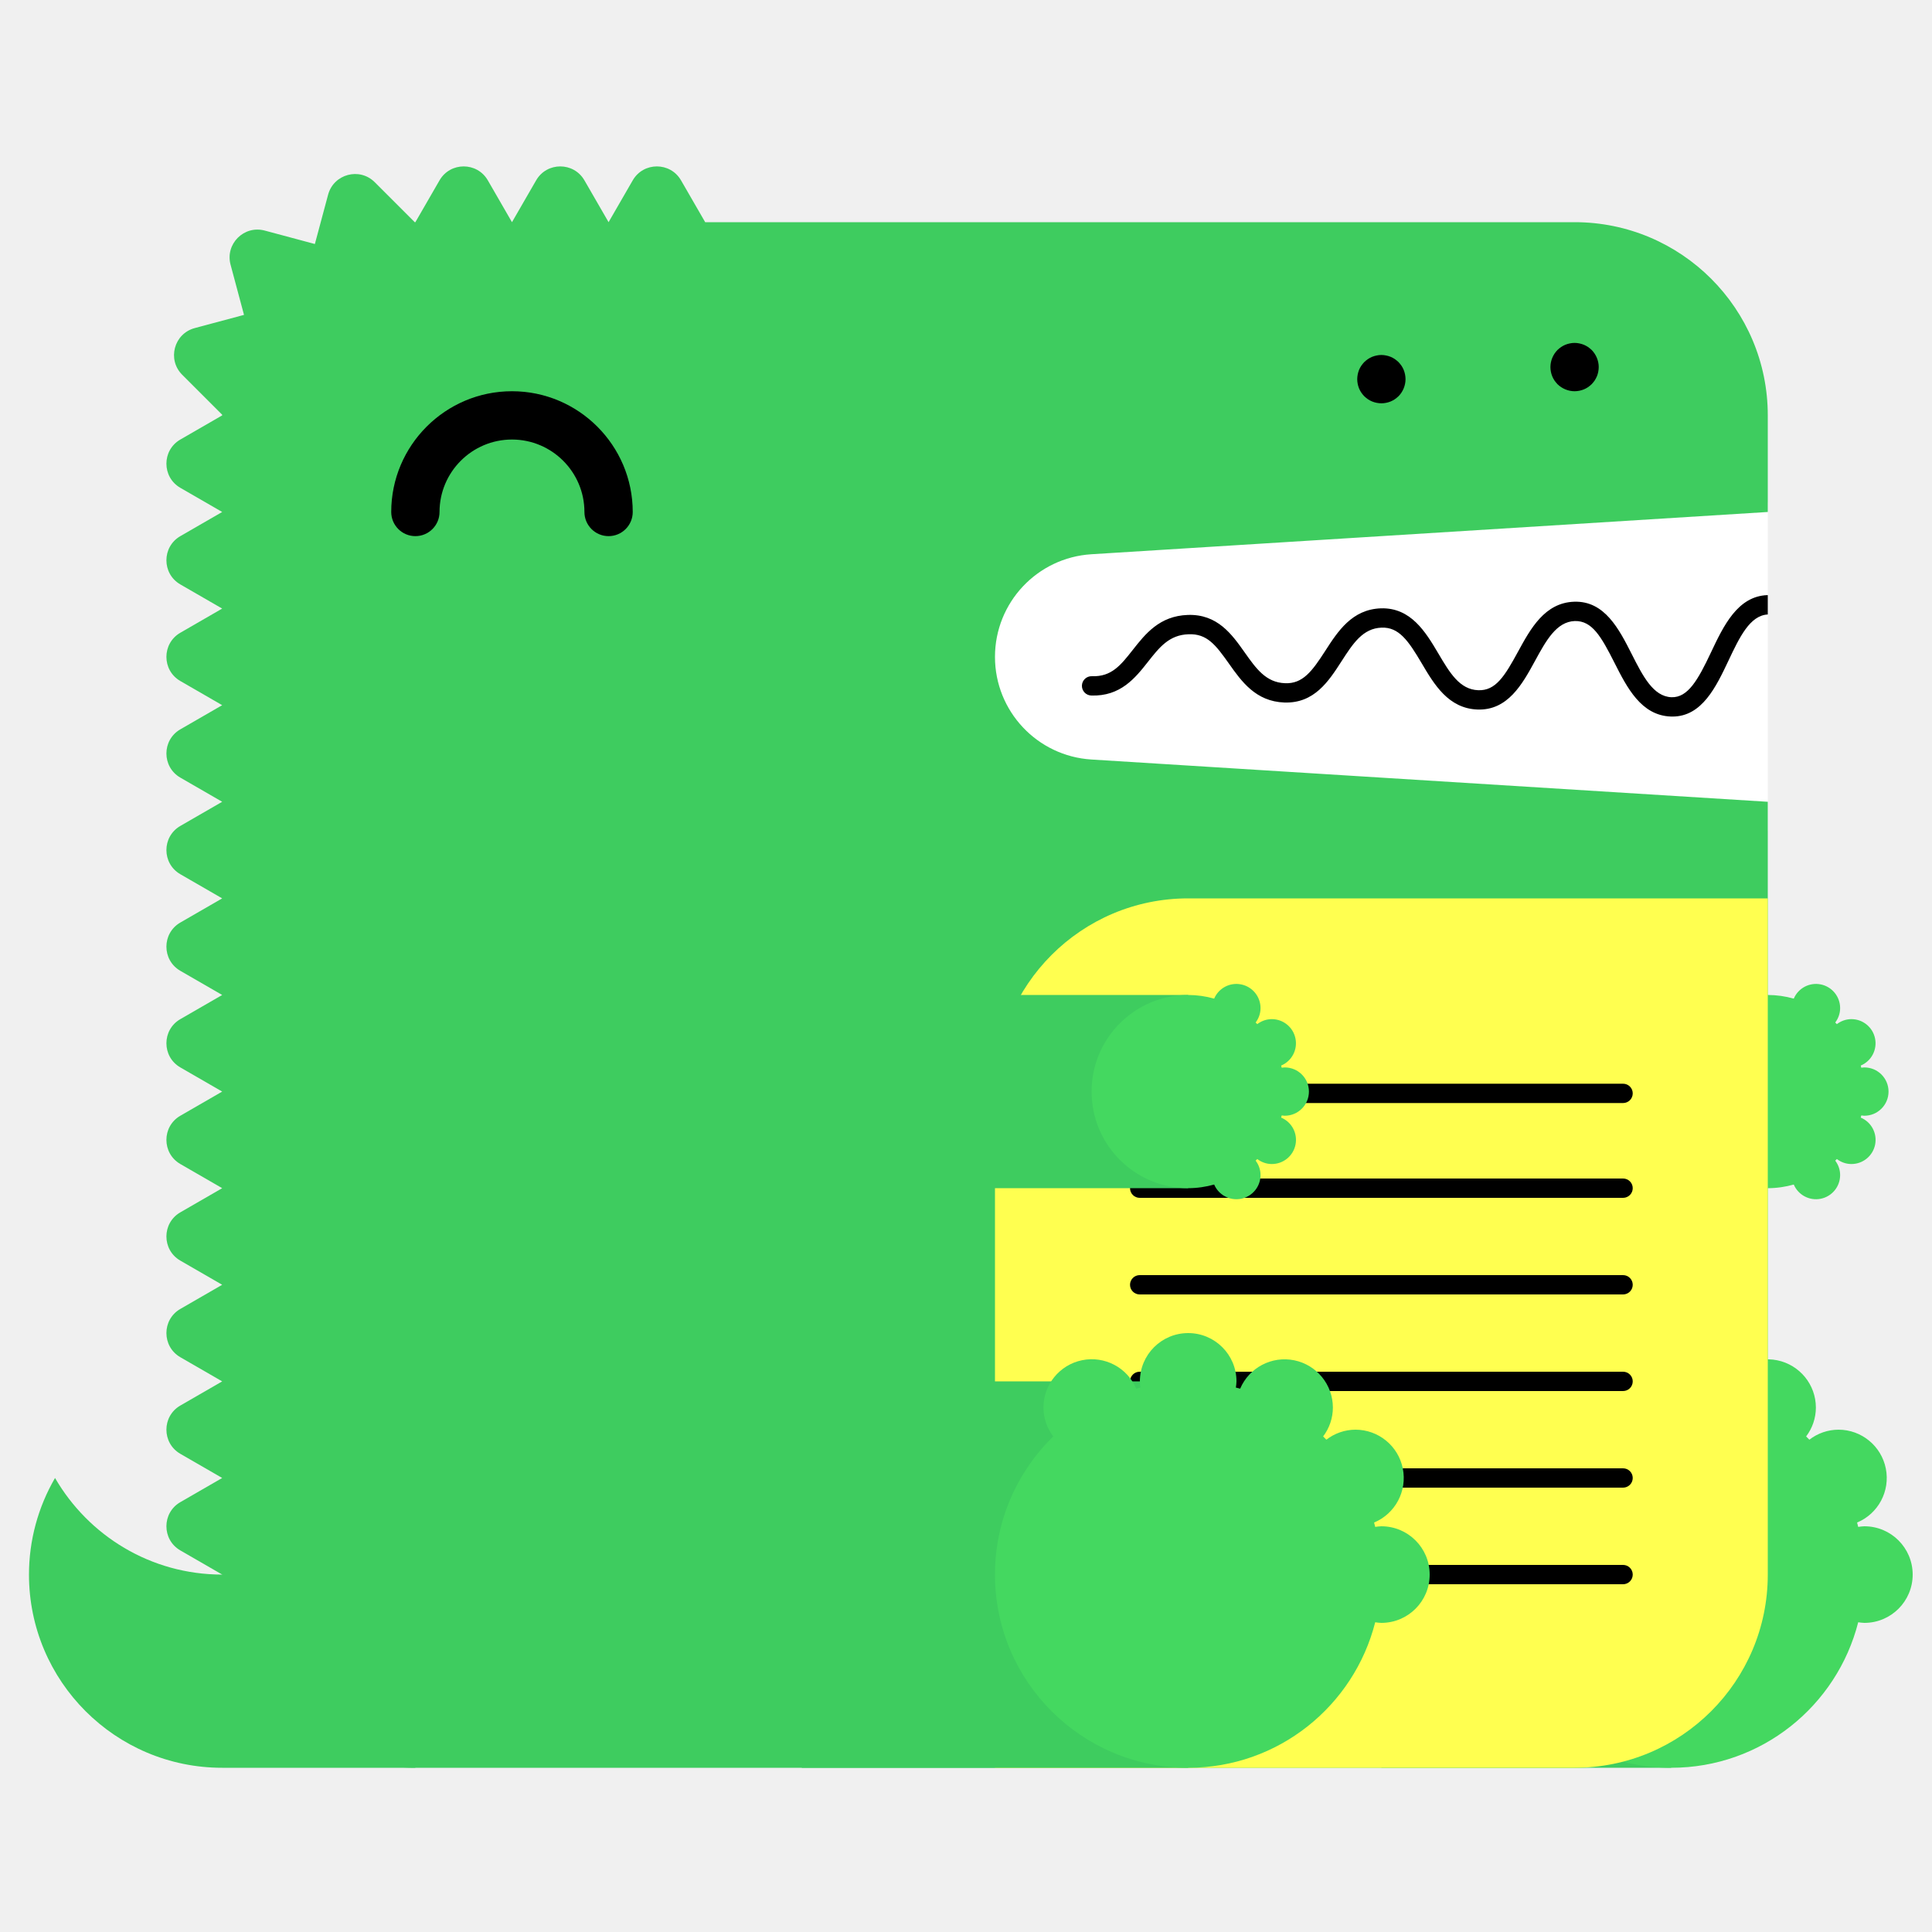
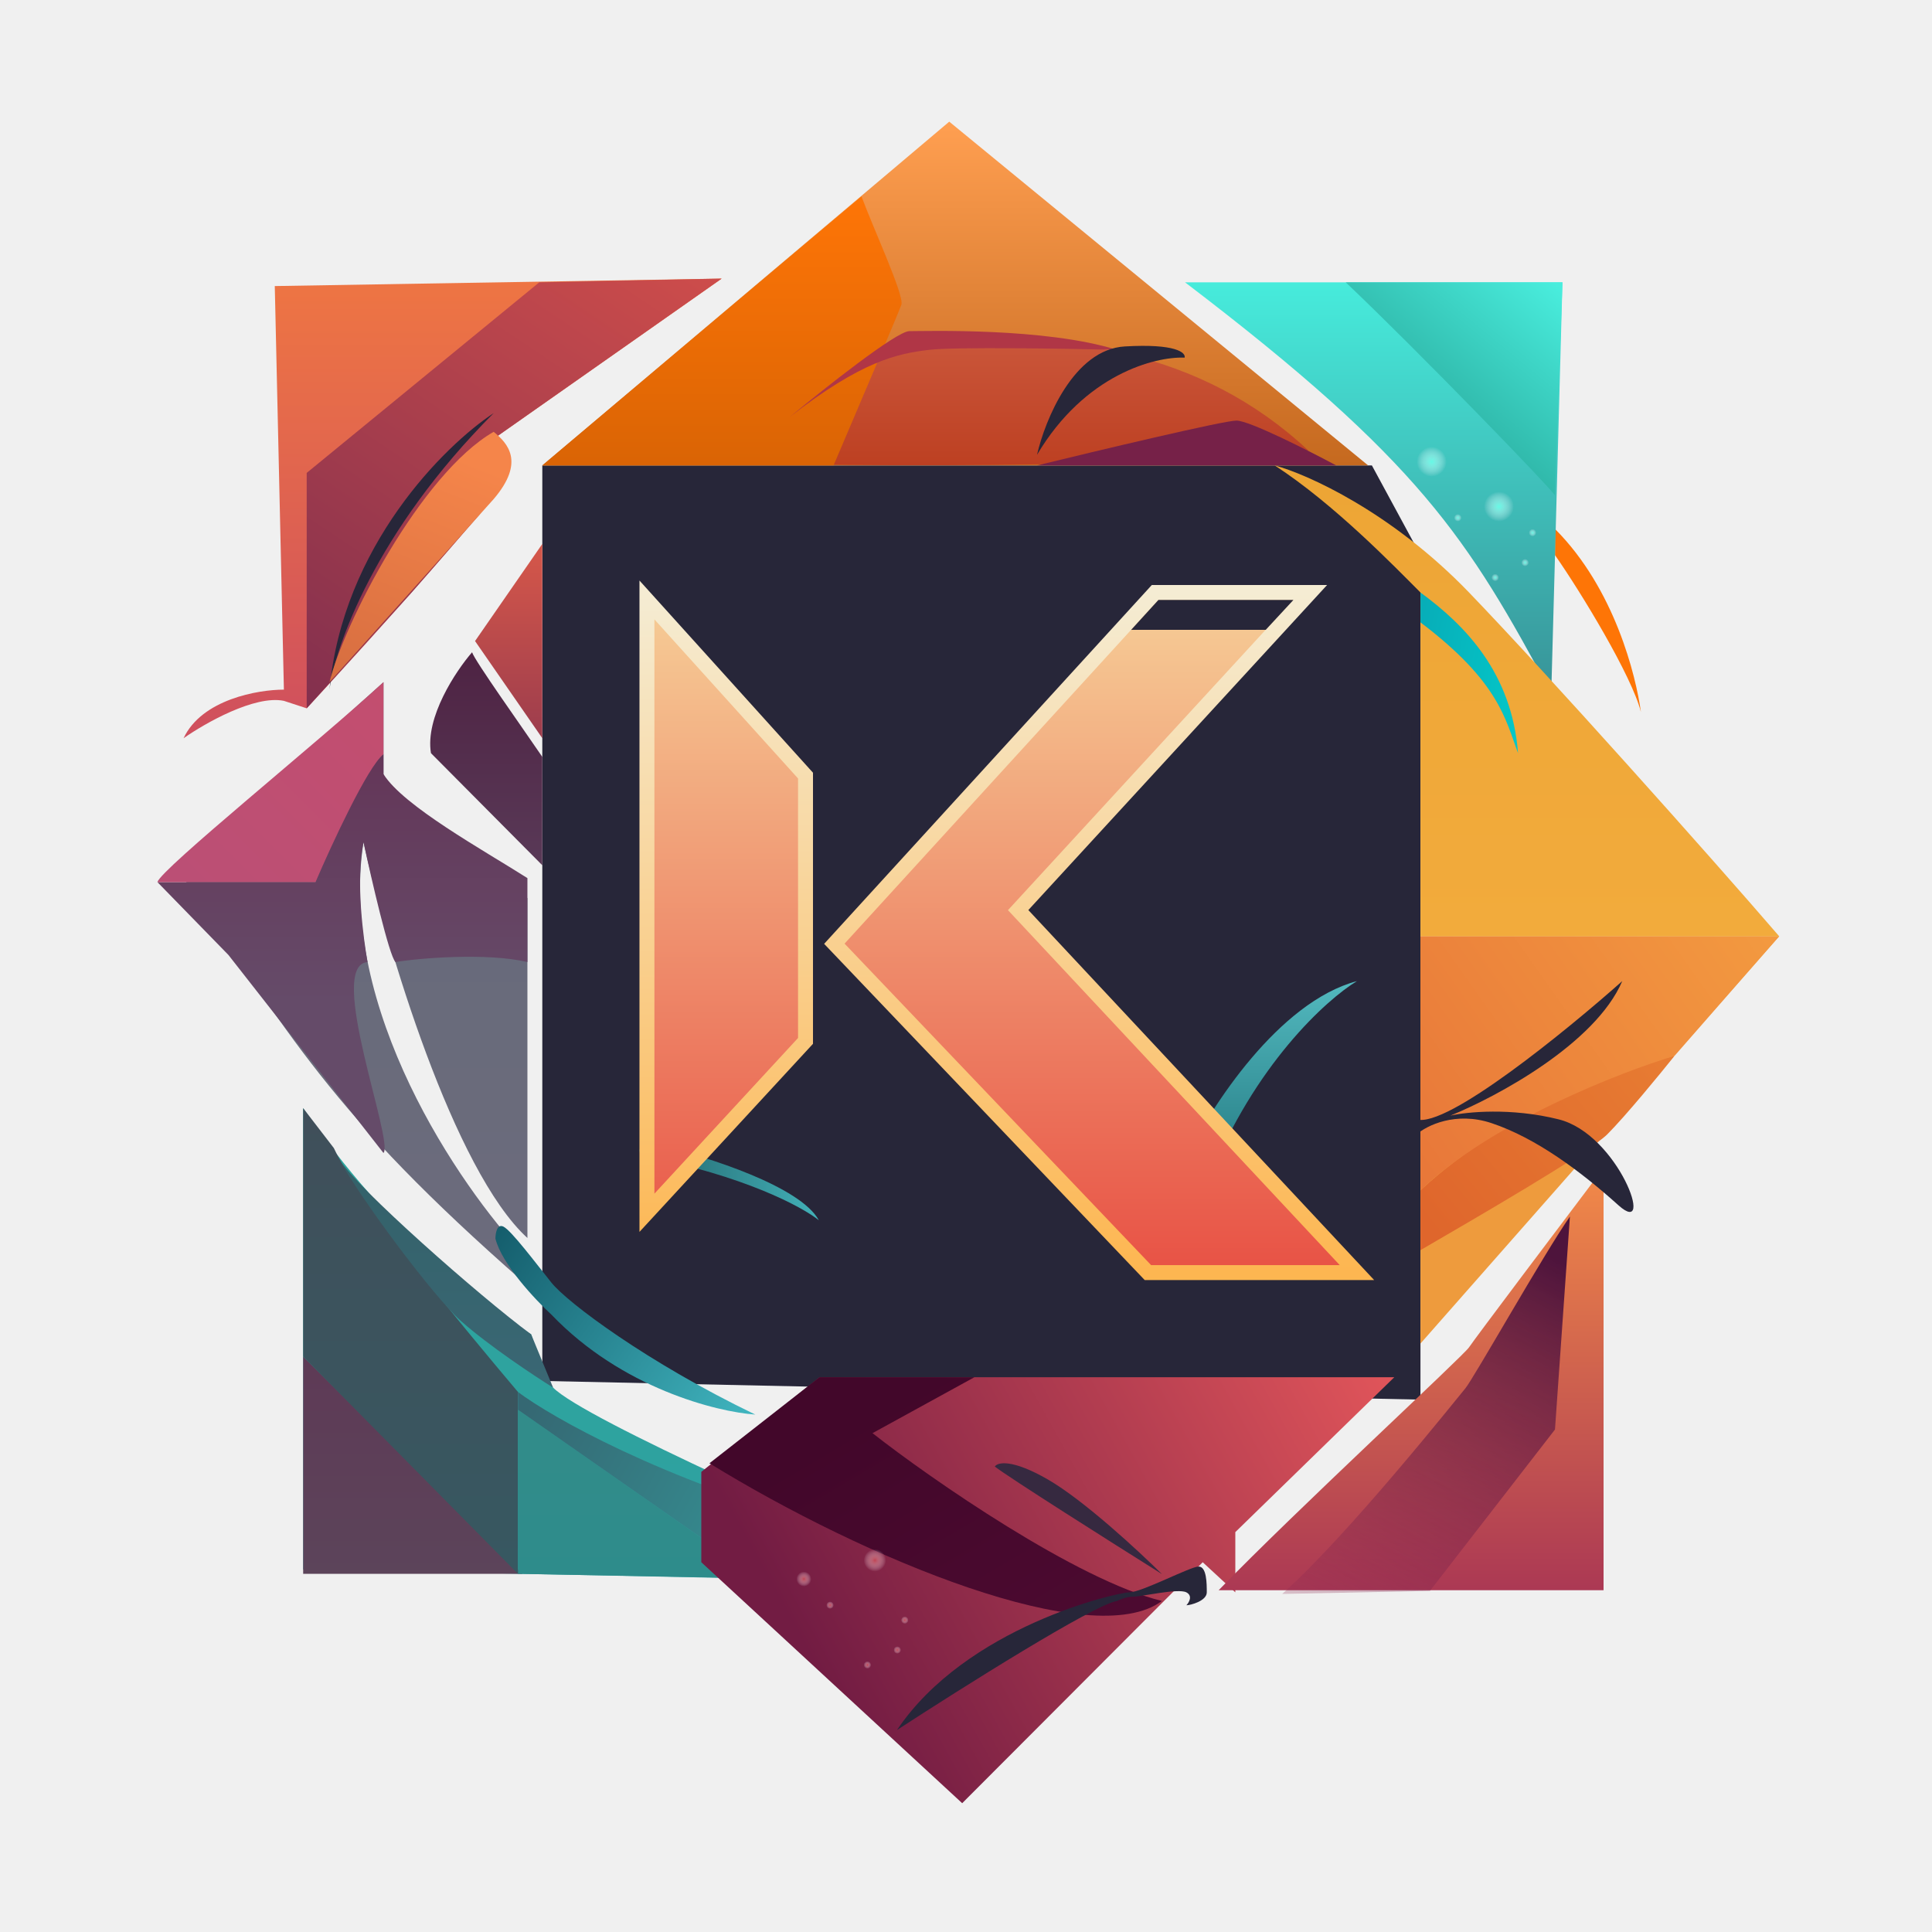
- <svg xmlns="http://www.w3.org/2000/svg" width="200" height="200" viewBox="0 0 200 200">
-   <g fill="none" fill-rule="evenodd">
-     <path fill="#FFF" d="M99 52h84v34H99z" />
-     <path d="M23 163c-7.398 0-13.843-4.027-17.303-10A19.886 19.886 0 0 0 3 163c0 11.046 8.954 20 20 20h20v-20H23z" fill="#3ECC5F" />
-     <path d="M112.98 57.376L183 53V43c0-11.046-8.954-20-20-20H73l-2.5-4.33c-1.112-1.925-3.889-1.925-5 0L63 23l-2.5-4.33c-1.111-1.925-3.889-1.925-5 0L53 23l-2.5-4.33c-1.111-1.925-3.889-1.925-5 0L43 23c-.022 0-.042.003-.065.003l-4.142-4.141c-1.57-1.571-4.252-.853-4.828 1.294l-1.369 5.104-5.192-1.392c-2.148-.575-4.111 1.389-3.535 3.536l1.39 5.193-5.102 1.367c-2.148.576-2.867 3.259-1.296 4.83l4.142 4.142c0 .021-.003.042-.003.064l-4.33 2.5c-1.925 1.111-1.925 3.889 0 5L23 53l-4.33 2.5c-1.925 1.111-1.925 3.889 0 5L23 63l-4.33 2.5c-1.925 1.111-1.925 3.889 0 5L23 73l-4.33 2.5c-1.925 1.111-1.925 3.889 0 5L23 83l-4.33 2.5c-1.925 1.111-1.925 3.889 0 5L23 93l-4.33 2.5c-1.925 1.111-1.925 3.889 0 5L23 103l-4.33 2.5c-1.925 1.111-1.925 3.889 0 5L23 113l-4.33 2.5c-1.925 1.111-1.925 3.889 0 5L23 123l-4.33 2.5c-1.925 1.111-1.925 3.889 0 5L23 133l-4.33 2.5c-1.925 1.111-1.925 3.889 0 5L23 143l-4.33 2.5c-1.925 1.111-1.925 3.889 0 5L23 153l-4.33 2.5c-1.925 1.111-1.925 3.889 0 5L23 163c0 11.046 8.954 20 20 20h120c11.046 0 20-8.954 20-20V83l-70.02-4.376A10.645 10.645 0 0 1 103 68c0-5.621 4.37-10.273 9.98-10.624" fill="#3ECC5F" />
-     <path fill="#3ECC5F" d="M143 183h30v-40h-30z" />
-     <path d="M193 158c-.219 0-.428.037-.639.064-.038-.15-.074-.301-.116-.451A5 5 0 0 0 190.32 148a4.96 4.96 0 0 0-3.016 1.036 26.531 26.531 0 0 0-.335-.336 4.955 4.955 0 0 0 1.011-2.987 5 5 0 0 0-9.599-1.959c-.148-.042-.297-.077-.445-.115.027-.211.064-.42.064-.639a5 5 0 0 0-5-5 5 5 0 0 0-5 5c0 .219.037.428.064.639-.148.038-.297.073-.445.115a4.998 4.998 0 0 0-9.599 1.959c0 1.125.384 2.151 1.011 2.987-3.717 3.632-6.031 8.693-6.031 14.3 0 11.046 8.954 20 20 20 9.339 0 17.16-6.41 19.361-15.064.211.027.42.064.639.064a5 5 0 0 0 5-5 5 5 0 0 0-5-5" fill="#44D860" />
-     <path fill="#3ECC5F" d="M153 123h30v-20h-30z" />
-     <path d="M193 115.5a2.5 2.5 0 1 0 0-5c-.109 0-.214.019-.319.032-.02-.075-.037-.15-.058-.225a2.501 2.501 0 0 0-.963-4.807c-.569 0-1.088.197-1.508.518a6.653 6.653 0 0 0-.168-.168c.314-.417.506-.931.506-1.494a2.5 2.5 0 0 0-4.8-.979A9.987 9.987 0 0 0 183 103c-5.522 0-10 4.478-10 10s4.478 10 10 10c.934 0 1.833-.138 2.69-.377a2.5 2.5 0 0 0 4.8-.979c0-.563-.192-1.077-.506-1.494.057-.055.113-.111.168-.168.42.321.939.518 1.508.518a2.5 2.5 0 0 0 .963-4.807c.021-.074.038-.15.058-.225.105.013.21.032.319.032" fill="#44D860" />
-     <path d="M63 55.5a2.5 2.5 0 0 1-2.5-2.5c0-4.136-3.364-7.5-7.5-7.5s-7.5 3.364-7.5 7.5a2.5 2.5 0 1 1-5 0c0-6.893 5.607-12.5 12.5-12.5S65.5 46.107 65.5 53a2.5 2.5 0 0 1-2.5 2.5" fill="#000" />
-     <path d="M103 183h60c11.046 0 20-8.954 20-20V93h-60c-11.046 0-20 8.954-20 20v70z" fill="#FFFF50" />
-     <path d="M168.02 124h-50.04a1 1 0 1 1 0-2h50.04a1 1 0 1 1 0 2m0 20h-50.04a1 1 0 1 1 0-2h50.04a1 1 0 1 1 0 2m0 20h-50.04a1 1 0 1 1 0-2h50.04a1 1 0 1 1 0 2m0-49.814h-50.04a1 1 0 1 1 0-2h50.04a1 1 0 1 1 0 2m0 19.814h-50.04a1 1 0 1 1 0-2h50.04a1 1 0 1 1 0 2m0 20h-50.04a1 1 0 1 1 0-2h50.04a1 1 0 1 1 0 2M183 61.611c-.012 0-.022-.006-.034-.005-3.09.105-4.552 3.196-5.842 5.923-1.346 2.85-2.387 4.703-4.093 4.647-1.889-.068-2.969-2.202-4.113-4.46-1.314-2.594-2.814-5.536-5.963-5.426-3.046.104-4.513 2.794-5.807 5.167-1.377 2.528-2.314 4.065-4.121 3.994-1.927-.07-2.951-1.805-4.136-3.813-1.321-2.236-2.848-4.75-5.936-4.664-2.994.103-4.465 2.385-5.763 4.4-1.373 2.13-2.335 3.428-4.165 3.351-1.973-.07-2.992-1.51-4.171-3.177-1.324-1.873-2.816-3.993-5.895-3.89-2.928.1-4.399 1.97-5.696 3.618-1.232 1.564-2.194 2.802-4.229 2.724a1 1 0 0 0-.072 2c3.017.101 4.545-1.8 5.872-3.487 1.177-1.496 2.193-2.787 4.193-2.855 1.926-.082 2.829 1.115 4.195 3.045 1.297 1.834 2.769 3.914 5.731 4.021 3.103.104 4.596-2.215 5.918-4.267 1.182-1.834 2.202-3.417 4.15-3.484 1.793-.067 2.769 1.35 4.145 3.681 1.297 2.197 2.766 4.686 5.787 4.796 3.125.108 4.634-2.62 5.949-5.035 1.139-2.088 2.214-4.06 4.119-4.126 1.793-.042 2.728 1.595 4.111 4.33 1.292 2.553 2.757 5.445 5.825 5.556l.169.003c3.064 0 4.518-3.075 5.805-5.794 1.139-2.41 2.217-4.68 4.067-4.773v-2z" fill="#000" />
-     <path fill="#3ECC5F" d="M83 183h40v-40H83z" />
-     <path d="M143 158c-.219 0-.428.037-.639.064-.038-.15-.074-.301-.116-.451A5 5 0 0 0 140.32 148a4.96 4.96 0 0 0-3.016 1.036 26.531 26.531 0 0 0-.335-.336 4.955 4.955 0 0 0 1.011-2.987 5 5 0 0 0-9.599-1.959c-.148-.042-.297-.077-.445-.115.027-.211.064-.42.064-.639a5 5 0 0 0-5-5 5 5 0 0 0-5 5c0 .219.037.428.064.639-.148.038-.297.073-.445.115a4.998 4.998 0 0 0-9.599 1.959c0 1.125.384 2.151 1.011 2.987-3.717 3.632-6.031 8.693-6.031 14.3 0 11.046 8.954 20 20 20 9.339 0 17.16-6.41 19.361-15.064.211.027.42.064.639.064a5 5 0 0 0 5-5 5 5 0 0 0-5-5" fill="#44D860" />
-     <path fill="#3ECC5F" d="M83 123h40v-20H83z" />
-     <path d="M133 115.5a2.5 2.5 0 1 0 0-5c-.109 0-.214.019-.319.032-.02-.075-.037-.15-.058-.225a2.501 2.501 0 0 0-.963-4.807c-.569 0-1.088.197-1.508.518a6.653 6.653 0 0 0-.168-.168c.314-.417.506-.931.506-1.494a2.5 2.5 0 0 0-4.8-.979A9.987 9.987 0 0 0 123 103c-5.522 0-10 4.478-10 10s4.478 10 10 10c.934 0 1.833-.138 2.69-.377a2.5 2.5 0 0 0 4.8-.979c0-.563-.192-1.077-.506-1.494.057-.055.113-.111.168-.168.42.321.939.518 1.508.518a2.5 2.5 0 0 0 .963-4.807c.021-.074.038-.15.058-.225.105.013.21.032.319.032" fill="#44D860" />
-     <path d="M143 41.75c-.16 0-.33-.02-.49-.05a2.52 2.52 0 0 1-.47-.14c-.15-.06-.29-.14-.431-.23-.13-.09-.259-.2-.38-.31-.109-.12-.219-.24-.309-.38s-.17-.28-.231-.43a2.619 2.619 0 0 1-.189-.96c0-.16.02-.33.05-.49.03-.16.08-.31.139-.47.061-.15.141-.29.231-.43.09-.13.2-.26.309-.38.121-.11.25-.22.38-.31.141-.09.281-.17.431-.23.149-.06.31-.11.47-.14.32-.07.65-.07.98 0 .159.03.32.08.47.14.149.06.29.14.43.23.13.09.259.2.38.31.11.12.22.25.31.38.09.14.17.28.23.43.06.16.11.31.14.47.029.16.05.33.05.49 0 .66-.271 1.31-.73 1.77-.121.11-.25.22-.38.31-.14.09-.281.17-.43.23a2.565 2.565 0 0 1-.96.19m20-1.25c-.66 0-1.3-.27-1.771-.73a3.802 3.802 0 0 1-.309-.38c-.09-.14-.17-.28-.231-.43a2.619 2.619 0 0 1-.189-.96c0-.66.27-1.3.729-1.77.121-.11.25-.22.38-.31.141-.09.281-.17.431-.23.149-.06.31-.11.47-.14.32-.07.66-.07.98 0 .159.03.32.08.47.14.149.06.29.14.43.23.13.09.259.2.38.31.459.47.73 1.11.73 1.77 0 .16-.021.33-.05.49-.03.16-.08.32-.14.47-.07.15-.14.29-.23.43-.09.13-.2.26-.31.38-.121.11-.25.22-.38.31-.14.09-.281.17-.43.23a2.565 2.565 0 0 1-.96.19" fill="#000" />
-   </g>
+ <svg xmlns="http://www.w3.org/2000/svg" width="200" height="200" viewBox="0 0 200 200" fill="none">
+   <path d="M142.017 48.181H56.14V142.955L147.045 144.889V57.465L142.017 48.181Z" fill="#272639" />
+   <path d="M31.383 162.466V114.716C40.097 127.572 50.748 135.683 54.985 138.132C55.439 139.509 56.528 142.54 57.254 143.642C60.522 146.947 86.756 158.487 99.465 163.844L31.383 162.466Z" fill="url(#paint0_linear_177_459)" />
+   <path d="M54.077 162.925L31.383 140.428V162.925H54.077Z" fill="url(#paint1_linear_177_459)" />
+   <path d="M53.623 144.101V162.925L31.383 140.428V114.716L34.56 118.848C37.102 124.358 48.328 137.826 53.623 144.101Z" fill="url(#paint2_linear_177_459)" />
+   <path d="M78.587 163.385L53.623 145.937V162.925L78.587 163.385Z" fill="url(#paint3_linear_177_459)" />
+   <path d="M35.014 119.767C35.058 119.856 35.105 119.949 35.156 120.046C36.865 122.898 49.585 134.146 54.984 138.132L57.254 143.642C55.287 142.417 50.627 139.326 47.722 136.755C44.888 134.246 37.213 123.956 35.156 120.046C35.094 119.941 35.046 119.848 35.014 119.767Z" fill="url(#paint4_linear_177_459)" />
+   <path d="M85.395 157.875C68.329 153.1 57.103 146.703 53.623 144.101V145.937L78.587 163.385H86.303L85.395 157.875Z" fill="url(#paint5_linear_177_459)" />
+   <path d="M144.338 142.568H84.836L72.598 152.368V161.722L99.606 186.667L124.504 161.722L127.88 164.84V158.604L144.338 142.568Z" fill="url(#paint6_linear_177_459)" />
+   <path d="M90.322 148.359L100.872 142.568H84.836L73.442 151.477C89.647 161.455 113.11 171.076 120.284 165.731C111.506 163.593 96.37 153.11 90.322 148.359Z" fill="url(#paint7_linear_177_459)" />
+   <path d="M108.468 153.151C104.754 151.013 103.263 151.369 102.982 151.815C104.332 152.884 115.079 159.684 120.284 162.951C117.893 160.575 112.181 155.289 108.468 153.151Z" fill="#362940" />
+   <path d="M124.925 164.84C124.925 165.731 123.237 166.176 122.815 166.176C123.097 165.879 123.491 165.196 122.815 164.84C121.971 164.395 118.173 165.285 117.329 165.285C116.654 165.285 115.923 165.582 115.641 165.731C113.278 166.087 99.465 174.788 92.853 179.094C100.027 168.404 115.641 164.84 116.907 164.84C118.173 164.84 123.237 162.167 124.081 162.167C124.925 162.167 124.925 163.949 124.925 164.84Z" fill="#272639" />
+   <path d="M52.52 48.955C52.52 50.502 38.673 65.846 31.75 73.325L29.389 72.552C26.368 71.933 21.207 74.873 19.004 76.42C20.892 72.397 26.714 71.391 29.389 71.391L28.445 29.613L74.708 28.84L51.576 45.086L52.52 48.955Z" fill="url(#paint8_linear_177_459)" />
+   <path d="M31.75 48.955V73.325L42.608 61.333L49.688 53.21L51.577 45.087L74.708 28.84L55.825 29.226L31.75 48.955Z" fill="url(#paint9_linear_177_459)" />
+   <path d="M51.105 42.766C46.006 46.125 35.47 56.554 34.11 71.391C34.677 66.956 38.869 55.022 51.105 42.766Z" fill="#272639" />
+   <path d="M51.105 51.663C54.409 47.794 52.521 45.86 51.105 44.7C43.552 49.032 35.526 64.686 34.11 70.617L51.105 51.663Z" fill="url(#paint10_linear_177_459)" />
+   <path d="M140.47 101.564C132.379 103.718 125.355 114.579 122.854 119.74C122.071 122.971 124.05 122.657 125.137 122.096C129.835 110.248 137.316 103.471 140.47 101.564Z" fill="url(#paint11_linear_177_459)" />
+   <path d="M84.766 126.321C82.851 122.804 73.197 119.749 68.609 118.662C65.737 118.322 66.016 119.182 66.515 119.655C77.046 121.697 83.07 124.95 84.766 126.321Z" fill="url(#paint12_linear_177_459)" />
+   <path d="M169.868 73.712C168.94 69.998 163.679 61.333 160.971 57.465V54.757C167.16 60.947 169.353 69.973 169.868 73.712Z" fill="#FE7506" />
+   <path d="M160.585 71.778C151.92 55.686 147.046 47.794 122.675 29.226H161.745L160.585 71.778Z" fill="url(#paint13_linear_177_459)" />
+   <path d="M160.971 51.276C160.352 50.347 146.787 36.318 139.309 29.226H161.745L160.971 51.276Z" fill="url(#paint14_linear_177_459)" />
+   <circle cx="155.169" cy="52.436" r="1.547" fill="url(#paint15_radial_177_459)" />
+   <circle cx="148.206" cy="47.794" r="1.547" fill="url(#paint16_radial_177_459)" />
+   <circle cx="150.914" cy="53.597" r="0.387" fill="url(#paint17_radial_177_459)" />
+   <circle cx="154.782" cy="59.786" r="0.387" fill="url(#paint18_radial_177_459)" />
+   <circle cx="157.877" cy="58.239" r="0.387" fill="url(#paint19_radial_177_459)" />
+   <circle cx="158.65" cy="55.144" r="0.387" fill="url(#paint20_radial_177_459)" />
+   <circle cx="90.568" cy="161.523" r="1.16" fill="url(#paint21_radial_177_459)" />
+   <circle cx="83.218" cy="163.457" r="0.774" fill="url(#paint22_radial_177_459)" />
+   <circle cx="85.926" cy="166.165" r="0.387" fill="url(#paint23_radial_177_459)" />
+   <circle cx="89.794" cy="172.354" r="0.387" fill="url(#paint24_radial_177_459)" />
+   <circle cx="92.889" cy="170.807" r="0.387" fill="url(#paint25_radial_177_459)" />
+   <circle cx="93.663" cy="167.712" r="0.387" fill="url(#paint26_radial_177_459)" />
+   <path d="M141.63 48.181L98.266 12.593L56.14 48.181H141.63Z" fill="url(#paint27_linear_177_459)" />
+   <path d="M66.878 47.576C77.616 38.55 113.133 25.745 135.435 46.634C121.944 48.439 84.389 48.505 66.878 47.576Z" fill="url(#paint28_linear_177_459)" />
+   <path d="M93.31 31.547C93.64 30.619 90.419 23.682 89.18 20.329L56.14 48.181H86.289C88.491 43.023 92.979 32.476 93.31 31.547Z" fill="url(#paint29_linear_177_459)" />
+   <path d="M94.135 34.279C92.814 34.279 85.325 40.211 81.746 43.176C89.18 37.374 92.896 36.6 96.2 36.214C98.844 35.904 110.242 36.084 115.611 36.214C108.177 33.892 95.787 34.279 94.135 34.279Z" fill="#B03646" />
+   <path d="M116.437 35.863C111.151 36.172 108.178 43.471 107.352 47.081C112.307 38.725 119.604 36.895 122.632 37.023C122.77 36.508 121.724 35.553 116.437 35.863Z" fill="#272639" />
+   <path d="M128.001 43.539C126.68 43.539 113.684 46.634 107.352 48.181H138.326C135.435 46.634 129.323 43.539 128.001 43.539Z" fill="#762148" />
+   <path d="M66.971 125.547V62.107L83.387 80.288V107.753L66.971 125.547Z" fill="url(#paint30_linear_177_459)" />
+   <path d="M119.576 61.333L86.372 97.695L118.83 131.737H140.469L105.399 94.214L135.619 61.333H119.576Z" fill="url(#paint31_linear_177_459)" />
+   <path d="M66.971 125.547V62.107L83.387 80.288V107.753L66.971 125.547Z" stroke="url(#paint32_linear_177_459)" stroke-width="1.547" />
+   <path d="M119.576 61.333L86.372 97.695L118.83 131.737H140.469L105.399 94.214L135.619 61.333H119.576Z" stroke="url(#paint33_linear_177_459)" stroke-width="1.547" />
+   <path d="M184.181 96.922L147.045 139.086V96.922H184.181Z" fill="#EE9B3D" />
+   <path d="M166.387 117.424C164.53 119.281 152.59 126.192 147.045 129.416V123.226C156.02 114.871 168.45 110.461 173.35 109.3C171.803 111.235 168.244 115.567 166.387 117.424Z" fill="url(#paint34_linear_177_459)" />
+   <path d="M147.045 96.922V123.226C154.473 116.109 167.805 110.977 173.35 109.3L184.181 96.922H147.045Z" fill="url(#paint35_linear_177_459)" />
+   <path d="M147.045 61.333V96.922H184.181C176.96 88.54 160.12 69.689 152.074 61.333C144.028 52.978 135.312 49.084 131.959 48.181C138.148 52.204 144.338 58.626 147.045 61.333Z" fill="url(#paint36_linear_177_459)" />
+   <path d="M133.893 62.107H119.919L117.097 65.202H131.026L133.893 62.107Z" fill="#272639" />
+   <path d="M157.148 77.959C156.487 69.613 151.671 64.724 147.046 61.333L147.046 64.428C155.227 70.617 155.84 74.514 157.148 77.959Z" fill="url(#paint37_linear_177_459)" />
+   <path d="M49.177 66.362L56.14 56.305V76.42L49.177 66.362Z" fill="url(#paint38_linear_177_459)" />
+   <path d="M44.613 77.967C43.994 74.254 47.192 69.457 48.868 67.523C49.178 68.451 53.947 75.13 56.14 78.354V89.572L44.613 77.967Z" fill="url(#paint39_linear_177_459)" />
+   <path d="M19.004 90.901C20.328 88.252 33.352 76.275 39.698 70.617V80.138C40.36 82.457 50.459 90.487 54.598 92.971V128.157C46.982 121.203 39.974 97.939 37.629 87.176C34.98 104.396 47.562 122.776 54.184 129.813V132.711C34.09 115.103 29.835 106.979 19.004 90.901Z" fill="url(#paint40_linear_177_459)" />
+   <path d="M38.043 99.594C33.738 99.925 40.802 118.116 39.698 119.358L23.646 98.856L16.296 91.315H32.662C33.656 87.672 38.043 79.31 39.698 78.069V80.138C41.768 83.45 50.045 88.004 54.598 90.901V99.594C50.511 98.601 43.329 99.18 40.94 99.594C40.278 98.932 38.457 91.039 37.629 87.176C36.801 91.315 37.629 97.111 38.043 99.594Z" fill="url(#paint41_linear_177_459)" />
+   <path d="M52.115 126.98C51.453 126.649 51.287 127.67 51.287 128.222C51.949 130.871 55.426 134.569 57.081 136.087C64.366 143.704 74.189 146.16 78.189 146.436C67.015 141.055 58.737 134.845 57.081 132.776C55.426 130.706 52.943 127.394 52.115 126.98Z" fill="url(#paint42_linear_177_459)" />
+   <path d="M32.662 91.315H16.296C16.628 89.99 32.938 76.827 39.698 70.617V78.069C38.043 79.393 34.318 87.452 32.662 91.315Z" fill="url(#paint43_linear_177_459)" />
+   <path d="M152.074 139.473C151.455 140.402 134.151 156.365 126.156 164.617H166V120.905C161.616 126.708 152.693 138.545 152.074 139.473Z" fill="url(#paint44_linear_177_459)" />
+   <path d="M160.971 147.984L162.518 125.934C159.791 129.842 152.541 142.715 151.687 143.728C150.833 144.742 139.609 158.879 132.732 165.004L148.028 164.687L160.971 147.984Z" fill="url(#paint45_linear_177_459)" />
+   <path d="M146.658 117.424V115.877C149.753 116.805 162.131 106.722 167.934 101.564C165.149 108.063 154.911 113.556 150.14 115.49C151.816 115.103 156.406 114.639 161.358 115.877C167.547 117.424 171.415 128.255 167.547 124.774C163.679 121.292 159.037 117.811 154.395 116.263C150.681 115.026 147.69 116.521 146.658 117.424Z" fill="#272639" />
+   <defs>
+     <linearGradient id="paint0_linear_177_459" x1="65.424" y1="114.716" x2="65.424" y2="163.844" gradientUnits="userSpaceOnUse">
+       <stop stop-color="#2DA69E" />
+       <stop offset="1" stop-color="#2EA1A0" />
+     </linearGradient>
+     <linearGradient id="paint1_linear_177_459" x1="42.73" y1="140.428" x2="42.73" y2="162.925" gradientUnits="userSpaceOnUse">
+       <stop stop-color="#5E3A56" />
+       <stop offset="1" stop-color="#5C445A" />
+     </linearGradient>
+     <linearGradient id="paint2_linear_177_459" x1="42.503" y1="114.716" x2="42.503" y2="162.925" gradientUnits="userSpaceOnUse">
+       <stop stop-color="#404F5A" />
+       <stop offset="1" stop-color="#375861" />
+     </linearGradient>
+     <linearGradient id="paint3_linear_177_459" x1="66.105" y1="145.937" x2="66.105" y2="163.385" gradientUnits="userSpaceOnUse">
+       <stop stop-color="#328C8A" />
+       <stop offset="1" stop-color="#2E8C8B" />
+     </linearGradient>
+     <linearGradient id="paint4_linear_177_459" x1="46.134" y1="119.767" x2="46.134" y2="143.642" gradientUnits="userSpaceOnUse">
+       <stop stop-color="#336169" />
+       <stop offset="1" stop-color="#3A6774" />
+     </linearGradient>
+     <linearGradient id="paint5_linear_177_459" x1="54.077" y1="146.396" x2="100.172" y2="172.113" gradientUnits="userSpaceOnUse">
+       <stop stop-color="#356873" />
+       <stop offset="1" stop-color="#34B0AD" />
+     </linearGradient>
+     <linearGradient id="paint6_linear_177_459" x1="144.338" y1="142.568" x2="85.839" y2="174.999" gradientUnits="userSpaceOnUse">
+       <stop stop-color="#E1555A" />
+       <stop offset="1" stop-color="#721C43" />
+     </linearGradient>
+     <linearGradient id="paint7_linear_177_459" x1="96.019" y1="142.568" x2="121.881" y2="186.365" gradientUnits="userSpaceOnUse">
+       <stop stop-color="#42072A" />
+       <stop offset="1" stop-color="#520C34" />
+     </linearGradient>
+     <linearGradient id="paint8_linear_177_459" x1="46.856" y1="28.84" x2="46.856" y2="76.42" gradientUnits="userSpaceOnUse">
+       <stop stop-color="#EE7543" />
+       <stop offset="1" stop-color="#CF4F5E" />
+     </linearGradient>
+     <linearGradient id="paint9_linear_177_459" x1="73.764" y1="29.613" x2="40.907" y2="78.62" gradientUnits="userSpaceOnUse">
+       <stop stop-color="#CC4C4B" />
+       <stop offset="1" stop-color="#83304E" />
+     </linearGradient>
+     <linearGradient id="paint10_linear_177_459" x1="47.8" y1="47.407" x2="37.998" y2="72.157" gradientUnits="userSpaceOnUse">
+       <stop stop-color="#F5854A" />
+       <stop offset="1" stop-color="#D66D40" />
+     </linearGradient>
+     <linearGradient id="paint11_linear_177_459" x1="131.572" y1="101.564" x2="131.572" y2="122.453" gradientUnits="userSpaceOnUse">
+       <stop stop-color="#53B9BF" />
+       <stop offset="1" stop-color="#227880" />
+     </linearGradient>
+     <linearGradient id="paint12_linear_177_459" x1="84.766" y1="122.453" x2="66.198" y2="122.453" gradientUnits="userSpaceOnUse">
+       <stop stop-color="#42B1B8" />
+       <stop offset="1" stop-color="#22626A" />
+     </linearGradient>
+     <linearGradient id="paint13_linear_177_459" x1="143.37" y1="28.453" x2="143.37" y2="71.778" gradientUnits="userSpaceOnUse">
+       <stop stop-color="#47EDDD" />
+       <stop offset="1" stop-color="#389398" />
+     </linearGradient>
+     <linearGradient id="paint14_linear_177_459" x1="161.358" y1="29.613" x2="150.527" y2="42.766" gradientUnits="userSpaceOnUse">
+       <stop stop-color="#49EDDD" />
+       <stop offset="1" stop-color="#30B8AA" />
+     </linearGradient>
+     <radialGradient id="paint15_radial_177_459" cx="0" cy="0" r="1" gradientUnits="userSpaceOnUse" gradientTransform="translate(155.169 52.4363) rotate(90) scale(1.54733)">
+       <stop stop-color="#65F9E5" />
+       <stop offset="1" stop-color="#FFF8FF" stop-opacity="0" />
+     </radialGradient>
+     <radialGradient id="paint16_radial_177_459" cx="0" cy="0" r="1" gradientUnits="userSpaceOnUse" gradientTransform="translate(148.206 47.7942) rotate(90) scale(1.54733)">
+       <stop stop-color="#65F9E5" />
+       <stop offset="1" stop-color="#FFF8FF" stop-opacity="0" />
+     </radialGradient>
+     <radialGradient id="paint17_radial_177_459" cx="0" cy="0" r="1" gradientUnits="userSpaceOnUse" gradientTransform="translate(150.914 53.5967) rotate(90) scale(0.386831)">
+       <stop stop-color="#65F9E5" />
+       <stop offset="1" stop-color="#FFF8FF" stop-opacity="0" />
+     </radialGradient>
+     <radialGradient id="paint18_radial_177_459" cx="0" cy="0" r="1" gradientUnits="userSpaceOnUse" gradientTransform="translate(154.782 59.786) rotate(90) scale(0.386831)">
+       <stop stop-color="#65F9E5" />
+       <stop offset="1" stop-color="#FFF8FF" stop-opacity="0" />
+     </radialGradient>
+     <radialGradient id="paint19_radial_177_459" cx="0" cy="0" r="1" gradientUnits="userSpaceOnUse" gradientTransform="translate(157.877 58.2387) rotate(90) scale(0.386831)">
+       <stop stop-color="#65F9E5" />
+       <stop offset="1" stop-color="#FFF8FF" stop-opacity="0" />
+     </radialGradient>
+     <radialGradient id="paint20_radial_177_459" cx="0" cy="0" r="1" gradientUnits="userSpaceOnUse" gradientTransform="translate(158.65 55.1441) rotate(90) scale(0.386831)">
+       <stop stop-color="#65F9E5" />
+       <stop offset="1" stop-color="#FFF8FF" stop-opacity="0" />
+     </radialGradient>
+     <radialGradient id="paint21_radial_177_459" cx="0" cy="0" r="1" gradientUnits="userSpaceOnUse" gradientTransform="translate(90.5677 161.523) rotate(90) scale(1.16049)">
+       <stop stop-color="#BF4353" />
+       <stop offset="1" stop-color="#FFF8FF" stop-opacity="0" />
+     </radialGradient>
+     <radialGradient id="paint22_radial_177_459" cx="0" cy="0" r="1" gradientUnits="userSpaceOnUse" gradientTransform="translate(83.218 163.457) rotate(90) scale(0.773663)">
+       <stop stop-color="#BF4353" />
+       <stop offset="1" stop-color="#FFF8FF" stop-opacity="0" />
+     </radialGradient>
+     <radialGradient id="paint23_radial_177_459" cx="0" cy="0" r="1" gradientUnits="userSpaceOnUse" gradientTransform="translate(85.9259 166.165) rotate(90) scale(0.386831)">
+       <stop stop-color="#BF4353" />
+       <stop offset="1" stop-color="#FFF8FF" stop-opacity="0" />
+     </radialGradient>
+     <radialGradient id="paint24_radial_177_459" cx="0" cy="0" r="1" gradientUnits="userSpaceOnUse" gradientTransform="translate(89.7941 172.354) rotate(90) scale(0.386831)">
+       <stop stop-color="#BF4353" />
+       <stop offset="1" stop-color="#FFF8FF" stop-opacity="0" />
+     </radialGradient>
+     <radialGradient id="paint25_radial_177_459" cx="0" cy="0" r="1" gradientUnits="userSpaceOnUse" gradientTransform="translate(92.8893 170.807) rotate(90) scale(0.386831)">
+       <stop stop-color="#BF4353" />
+       <stop offset="1" stop-color="#FFF8FF" stop-opacity="0" />
+     </radialGradient>
+     <radialGradient id="paint26_radial_177_459" cx="0" cy="0" r="1" gradientUnits="userSpaceOnUse" gradientTransform="translate(93.6627 167.712) rotate(90) scale(0.386831)">
+       <stop stop-color="#BF4353" />
+       <stop offset="1" stop-color="#FFF8FF" stop-opacity="0" />
+     </radialGradient>
+     <linearGradient id="paint27_linear_177_459" x1="98.885" y1="12.593" x2="98.885" y2="48.181" gradientUnits="userSpaceOnUse">
+       <stop stop-color="#FF9F51" />
+       <stop offset="1" stop-color="#C5691F" />
+     </linearGradient>
+     <linearGradient id="paint28_linear_177_459" x1="101.156" y1="35.342" x2="101.156" y2="48.166" gradientUnits="userSpaceOnUse">
+       <stop stop-color="#CA563A" />
+       <stop offset="1" stop-color="#BD4022" />
+     </linearGradient>
+     <linearGradient id="paint29_linear_177_459" x1="74.737" y1="20.329" x2="74.737" y2="48.181" gradientUnits="userSpaceOnUse">
+       <stop stop-color="#FE7506" />
+       <stop offset="1" stop-color="#DA6405" />
+     </linearGradient>
+     <linearGradient id="paint30_linear_177_459" x1="103.72" y1="61.333" x2="103.72" y2="131.737" gradientUnits="userSpaceOnUse">
+       <stop stop-color="#F6CE97" />
+       <stop offset="1" stop-color="#E85245" />
+     </linearGradient>
+     <linearGradient id="paint31_linear_177_459" x1="103.72" y1="61.333" x2="103.72" y2="131.737" gradientUnits="userSpaceOnUse">
+       <stop stop-color="#F6CE97" />
+       <stop offset="1" stop-color="#E85245" />
+     </linearGradient>
+     <linearGradient id="paint32_linear_177_459" x1="103.72" y1="61.333" x2="103.72" y2="131.737" gradientUnits="userSpaceOnUse">
+       <stop stop-color="#F5ECD3" />
+       <stop offset="1" stop-color="#FDB651" />
+     </linearGradient>
+     <linearGradient id="paint33_linear_177_459" x1="103.72" y1="61.333" x2="103.72" y2="131.737" gradientUnits="userSpaceOnUse">
+       <stop stop-color="#F5ECD3" />
+       <stop offset="1" stop-color="#FDB651" />
+     </linearGradient>
+     <linearGradient id="paint34_linear_177_459" x1="171.416" y1="109.3" x2="148.593" y2="127.868" gradientUnits="userSpaceOnUse">
+       <stop stop-color="#E77B32" />
+       <stop offset="1" stop-color="#DF662C" />
+     </linearGradient>
+     <linearGradient id="paint35_linear_177_459" x1="184.568" y1="96.922" x2="147.432" y2="123.226" gradientUnits="userSpaceOnUse">
+       <stop stop-color="#F39A40" />
+       <stop offset="1" stop-color="#E87739" />
+     </linearGradient>
+     <linearGradient id="paint36_linear_177_459" x1="158.07" y1="48.181" x2="158.07" y2="96.922" gradientUnits="userSpaceOnUse">
+       <stop stop-color="#EDA535" />
+       <stop offset="1" stop-color="#F2AB3C" />
+     </linearGradient>
+     <linearGradient id="paint37_linear_177_459" x1="158.752" y1="69.208" x2="138.205" y2="65.443" gradientUnits="userSpaceOnUse">
+       <stop stop-color="#04C8C9" />
+       <stop offset="1" stop-color="#099CAD" />
+     </linearGradient>
+     <linearGradient id="paint38_linear_177_459" x1="52.658" y1="57.465" x2="52.658" y2="76.807" gradientUnits="userSpaceOnUse">
+       <stop stop-color="#D3564A" />
+       <stop offset="1" stop-color="#9B3C4D" />
+     </linearGradient>
+     <linearGradient id="paint39_linear_177_459" x1="50.183" y1="67.523" x2="50.183" y2="89.572" gradientUnits="userSpaceOnUse">
+       <stop stop-color="#4E2343" />
+       <stop offset="1" stop-color="#593957" />
+     </linearGradient>
+     <linearGradient id="paint40_linear_177_459" x1="36.594" y1="70.617" x2="36.594" y2="132.711" gradientUnits="userSpaceOnUse">
+       <stop stop-color="#656A7A" />
+       <stop offset="1" stop-color="#6C6B7C" />
+     </linearGradient>
+     <linearGradient id="paint41_linear_177_459" x1="36.109" y1="78.069" x2="36.109" y2="103.734" gradientUnits="userSpaceOnUse">
+       <stop stop-color="#643658" />
+       <stop offset="1" stop-color="#654B69" />
+     </linearGradient>
+     <linearGradient id="paint42_linear_177_459" x1="51.287" y1="128.157" x2="77.779" y2="146.367" gradientUnits="userSpaceOnUse">
+       <stop stop-color="#155E6D" />
+       <stop offset="1" stop-color="#40B5BF" />
+     </linearGradient>
+     <linearGradient id="paint43_linear_177_459" x1="39.698" y1="70.617" x2="19" y2="91.311" gradientUnits="userSpaceOnUse">
+       <stop stop-color="#C34E6F" />
+       <stop offset="1" stop-color="#BB4F75" />
+     </linearGradient>
+     <linearGradient id="paint44_linear_177_459" x1="146.658" y1="120.905" x2="146.658" y2="165.391" gradientUnits="userSpaceOnUse">
+       <stop stop-color="#F28A48" />
+       <stop offset="1" stop-color="#AA3754" />
+     </linearGradient>
+     <linearGradient id="paint45_linear_177_459" x1="157.876" y1="128.642" x2="135.827" y2="170.033" gradientUnits="userSpaceOnUse">
+       <stop stop-color="#4E143C" />
+       <stop offset="1" stop-color="#932C53" stop-opacity="0.2" />
+     </linearGradient>
+   </defs>
</svg>
